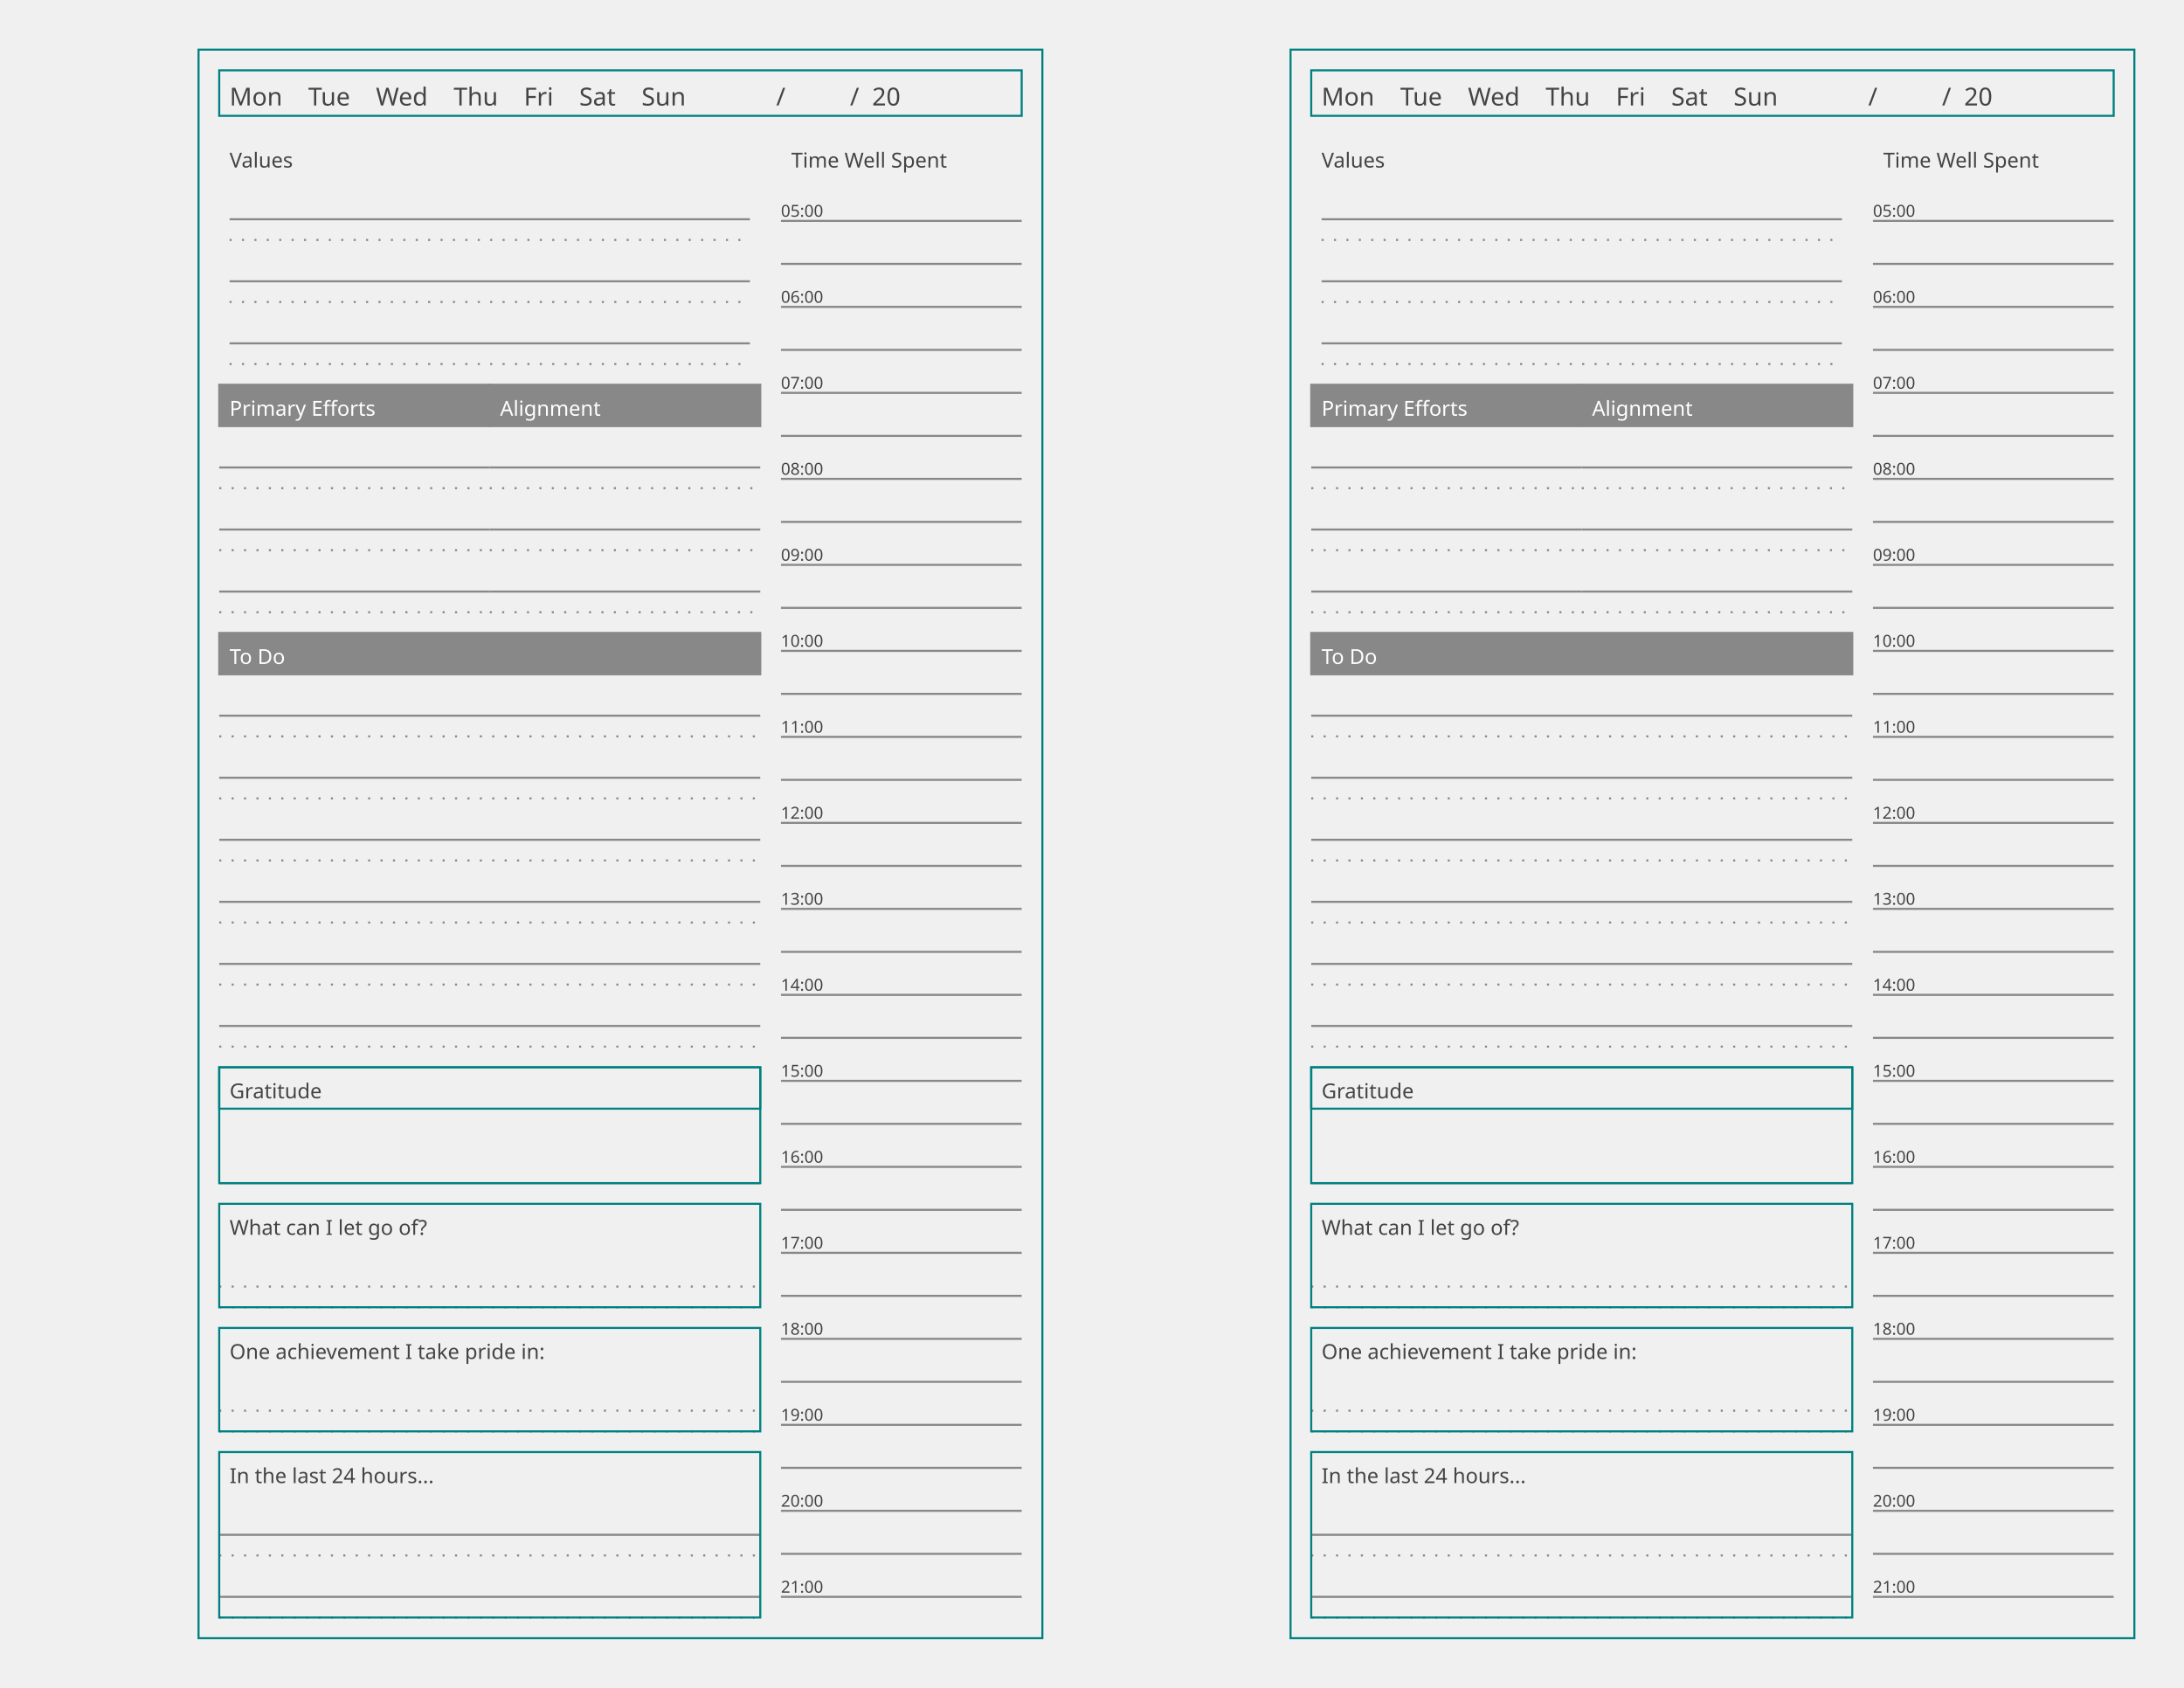
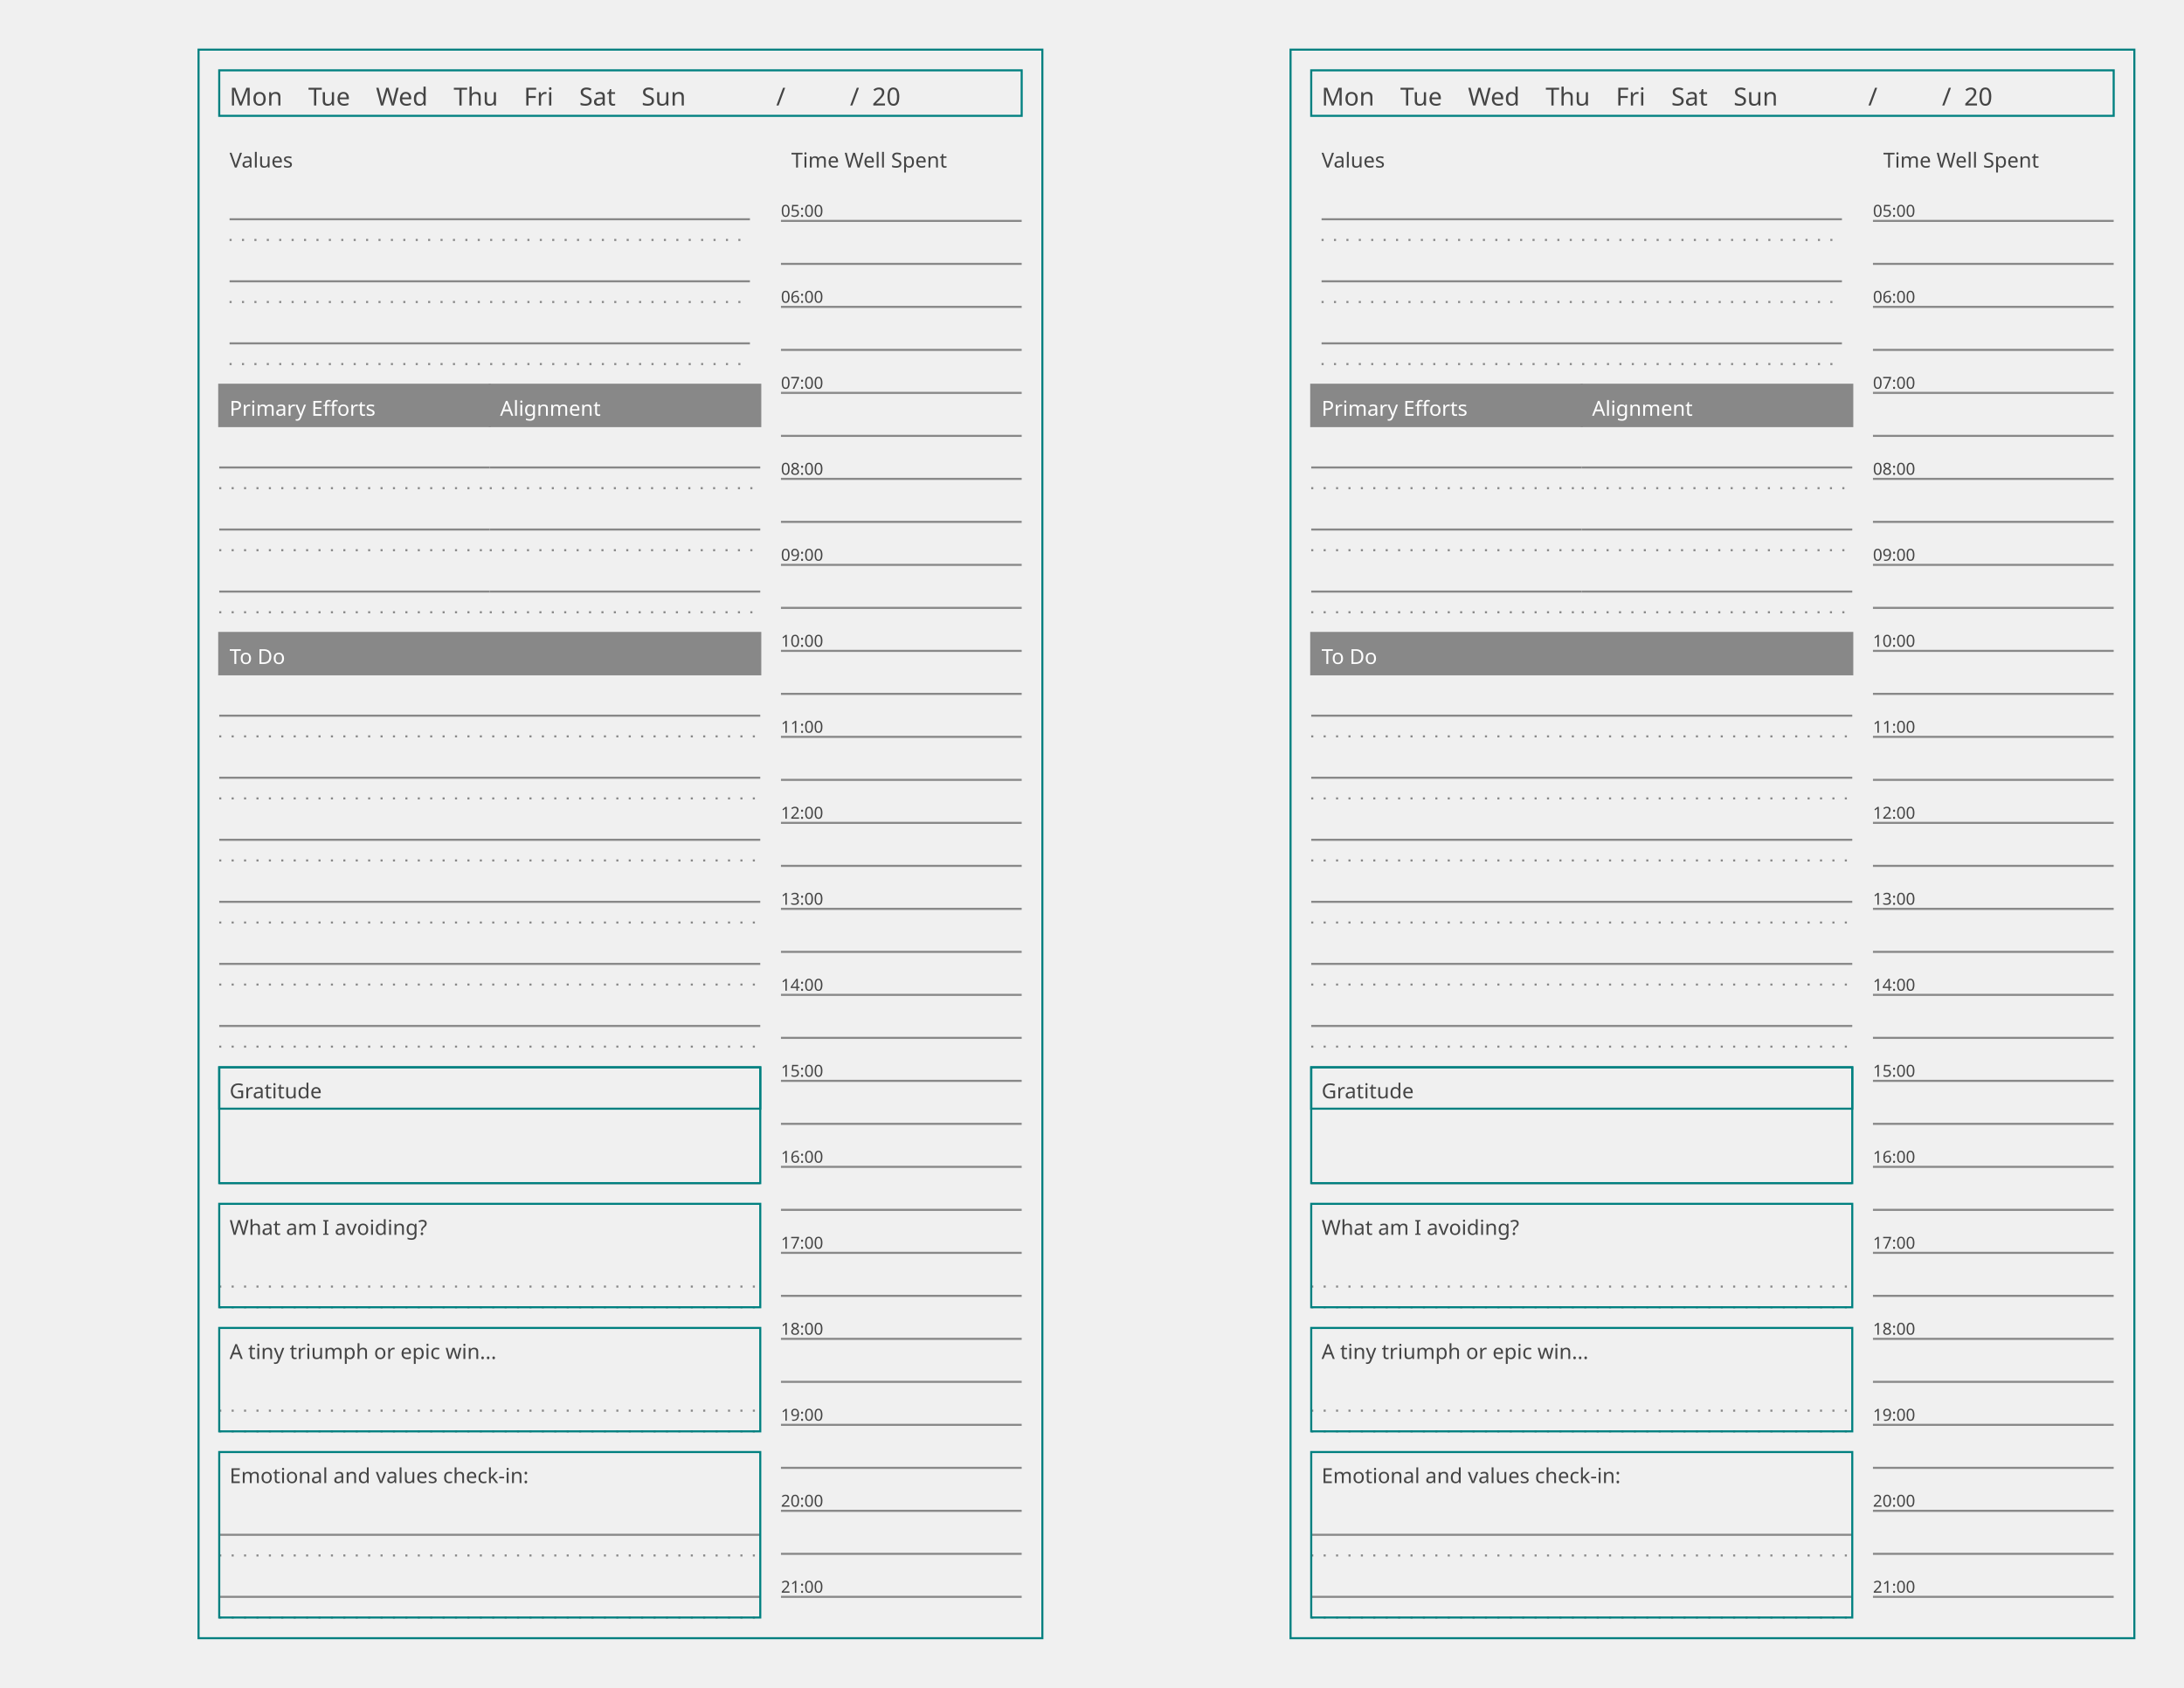
<svg xmlns="http://www.w3.org/2000/svg" baseProfile="tiny" height="8.5in" version="1.2" width="11in">
  <defs />
  <g transform="translate(96, 24.0)">
    <rect fill="none" height="768.0" stroke="#008080" width="408.0" x="0" y="0" />
    <g transform="translate(10, 10)">
      <rect fill="none" height="22" stroke="#008080" stroke-width="1" width="388.0" x="0" y="0" />
      <text alignment-baseline="text-after-edge" fill="#444444" font-family="Trebuchet MS" font-size="12" text-anchor="start" transform="translate(5,17)">Mon    Tue    Wed    Thu    Fri    Sat    Sun              /          /  20          </text>
    </g>
    <g transform="translate(10, 32)">
      <g transform="translate(0,10)">
        <g>
          <g transform="translate(0,0)">
            <text alignment-baseline="text-after-edge" fill="#444444" font-family="Ubuntu Mono" font-size="10" text-anchor="start" transform="translate(5,15)">Values</text>
          </g>
          <g transform="translate(0,20)">
            <g>
              <line stroke="#888888" stroke-dasharray="1,5" stroke-width="1" transform="translate(5,30.0)" x1="0" x2="251.6" y1="0" y2="0" />
              <line stroke="#888888" stroke-dasharray="1,5" stroke-width="1" transform="translate(5,60.0)" x1="0" x2="251.6" y1="0" y2="0" />
              <line stroke="#888888" stroke-dasharray="1,5" stroke-width="1" transform="translate(5,90.0)" x1="0" x2="251.6" y1="0" y2="0" />
            </g>
            <g>
              <line stroke="#888888" stroke-dasharray="1,0" stroke-width="1" transform="translate(5,20.0)" x1="0" x2="251.6" y1="0" y2="0" />
              <line stroke="#888888" stroke-dasharray="1,0" stroke-width="1" transform="translate(5,50.0)" x1="0" x2="251.6" y1="0" y2="0" />
              <line stroke="#888888" stroke-dasharray="1,0" stroke-width="1" transform="translate(5,80.0)" x1="0" x2="251.6" y1="0" y2="0" />
            </g>
          </g>
        </g>
      </g>
      <g transform="translate(0,130)">
        <g>
          <g transform="translate(0,0)">
            <g>
              <g transform="translate(0,0)">
                <rect fill="#888888" height="20" stroke="#888888" stroke-width="1" width="130.8" x="0" y="0" />
                <text alignment-baseline="text-after-edge" fill="#ffffff" font-family="Trebuchet MS" font-size="10" text-anchor="start" transform="translate(5,15)">Primary Efforts</text>
              </g>
              <g transform="translate(0,20)">
                <g>
                  <line stroke="#888888" stroke-dasharray="1,5" stroke-width="1" transform="translate(0,30.0)" x1="0" x2="130.8" y1="0" y2="0" />
                  <line stroke="#888888" stroke-dasharray="1,5" stroke-width="1" transform="translate(0,60.0)" x1="0" x2="130.8" y1="0" y2="0" />
                  <line stroke="#888888" stroke-dasharray="1,5" stroke-width="1" transform="translate(0,90.0)" x1="0" x2="130.8" y1="0" y2="0" />
                </g>
                <g>
                  <line stroke="#888888" stroke-dasharray="1,0" stroke-width="1" transform="translate(0,20.0)" x1="0" x2="130.8" y1="0" y2="0" />
                  <line stroke="#888888" stroke-dasharray="1,0" stroke-width="1" transform="translate(0,50.0)" x1="0" x2="130.8" y1="0" y2="0" />
                  <line stroke="#888888" stroke-dasharray="1,0" stroke-width="1" transform="translate(0,80.0)" x1="0" x2="130.8" y1="0" y2="0" />
                </g>
              </g>
            </g>
          </g>
          <g transform="translate(130.8,0)">
            <g>
              <g transform="translate(0,0)">
                <rect fill="#888888" height="20" stroke="#888888" stroke-width="1" width="130.8" x="0" y="0" />
                <text alignment-baseline="text-after-edge" fill="#ffffff" font-family="Trebuchet MS" font-size="10" text-anchor="start" transform="translate(5,15)">Alignment</text>
              </g>
              <g transform="translate(0,20)">
                <g>
                  <line stroke="#888888" stroke-dasharray="1,5" stroke-width="1" transform="translate(0,30.0)" x1="0" x2="130.8" y1="0" y2="0" />
                  <line stroke="#888888" stroke-dasharray="1,5" stroke-width="1" transform="translate(0,60.0)" x1="0" x2="130.8" y1="0" y2="0" />
                  <line stroke="#888888" stroke-dasharray="1,5" stroke-width="1" transform="translate(0,90.0)" x1="0" x2="130.8" y1="0" y2="0" />
                </g>
                <g>
                  <line stroke="#888888" stroke-dasharray="1,0" stroke-width="1" transform="translate(0,20.0)" x1="0" x2="130.8" y1="0" y2="0" />
                  <line stroke="#888888" stroke-dasharray="1,0" stroke-width="1" transform="translate(0,50.0)" x1="0" x2="130.8" y1="0" y2="0" />
                  <line stroke="#888888" stroke-dasharray="1,0" stroke-width="1" transform="translate(0,80.0)" x1="0" x2="130.8" y1="0" y2="0" />
                </g>
              </g>
            </g>
          </g>
        </g>
      </g>
      <g transform="translate(0,250)">
        <g>
          <g transform="translate(0,0)">
            <rect fill="#888888" height="20" stroke="#888888" stroke-width="1" width="261.6" x="0" y="0" />
            <text alignment-baseline="text-after-edge" fill="#ffffff" font-family="Ubuntu Mono" font-size="10" text-anchor="start" transform="translate(5,15)">To Do</text>
          </g>
          <g transform="translate(0,20)">
            <g>
              <line stroke="#888888" stroke-dasharray="1,5" stroke-width="1" transform="translate(0,30.0)" x1="0" x2="261.6" y1="0" y2="0" />
              <line stroke="#888888" stroke-dasharray="1,5" stroke-width="1" transform="translate(0,60.0)" x1="0" x2="261.6" y1="0" y2="0" />
              <line stroke="#888888" stroke-dasharray="1,5" stroke-width="1" transform="translate(0,90.0)" x1="0" x2="261.6" y1="0" y2="0" />
              <line stroke="#888888" stroke-dasharray="1,5" stroke-width="1" transform="translate(0,120.0)" x1="0" x2="261.6" y1="0" y2="0" />
              <line stroke="#888888" stroke-dasharray="1,5" stroke-width="1" transform="translate(0,150.0)" x1="0" x2="261.6" y1="0" y2="0" />
              <line stroke="#888888" stroke-dasharray="1,5" stroke-width="1" transform="translate(0,180.0)" x1="0" x2="261.6" y1="0" y2="0" />
            </g>
            <g>
              <line stroke="#888888" stroke-dasharray="1,0" stroke-width="1" transform="translate(0,20.0)" x1="0" x2="261.6" y1="0" y2="0" />
              <line stroke="#888888" stroke-dasharray="1,0" stroke-width="1" transform="translate(0,50.0)" x1="0" x2="261.6" y1="0" y2="0" />
              <line stroke="#888888" stroke-dasharray="1,0" stroke-width="1" transform="translate(0,80.0)" x1="0" x2="261.6" y1="0" y2="0" />
              <line stroke="#888888" stroke-dasharray="1,0" stroke-width="1" transform="translate(0,110.0)" x1="0" x2="261.6" y1="0" y2="0" />
              <line stroke="#888888" stroke-dasharray="1,0" stroke-width="1" transform="translate(0,140.0)" x1="0" x2="261.6" y1="0" y2="0" />
              <line stroke="#888888" stroke-dasharray="1,0" stroke-width="1" transform="translate(0,170.0)" x1="0" x2="261.6" y1="0" y2="0" />
            </g>
          </g>
        </g>
      </g>
      <g transform="translate(0,460)">
        <g>
          <g transform="translate(0,0)">
            <rect fill="none" height="20" stroke="#008080" stroke-width="1" width="261.6" x="0" y="0" />
            <text alignment-baseline="text-after-edge" fill="#444444" font-family="Trebuchet MS" font-size="10" text-anchor="start" transform="translate(5,15)">Gratitude</text>
          </g>
          <g transform="translate(0,20)">
            <line stroke="#888888" stroke-dasharray="1,0" stroke-width="1" transform="translate(0,36.0)" x1="0" x2="261.6" y1="0" y2="0" />
          </g>
        </g>
        <rect fill="none" height="56.0" stroke="#008080" stroke-width="1" width="261.6" x="0" y="0" />
      </g>
      <g transform="translate(0,526.0)">
        <g>
          <g transform="translate(0,0)">
-             <text alignment-baseline="text-after-edge" fill="#444444" font-family="Ubuntu Mono" font-size="10" text-anchor="start" transform="translate(5,15)">What can I let go of?</text>
+             <text alignment-baseline="text-after-edge" fill="#444444" font-family="Ubuntu Mono" font-size="10" text-anchor="start" transform="translate(5,15)">What am I avoiding?</text>
          </g>
          <g transform="translate(0,20)">
            <g>
              <line stroke="#888888" stroke-dasharray="1,5" stroke-width="1" transform="translate(0,30.0)" x1="0" x2="261.6" y1="0" y2="0" />
            </g>
            <g>
              <line stroke="#888888" stroke-dasharray="1,5" stroke-width="1" transform="translate(0,20.0)" x1="0" x2="261.6" y1="0" y2="0" />
            </g>
          </g>
        </g>
        <rect fill="none" height="50" stroke="#008080" stroke-width="1" width="261.6" x="0" y="0" />
      </g>
      <g transform="translate(0,586.0)">
        <g>
          <g transform="translate(0,0)">
-             <text alignment-baseline="text-after-edge" fill="#444444" font-family="Ubuntu Mono" font-size="10" text-anchor="start" transform="translate(5,15)">One achievement I take pride in:</text>
+             <text alignment-baseline="text-after-edge" fill="#444444" font-family="Ubuntu Mono" font-size="10" text-anchor="start" transform="translate(5,15)">A tiny triumph or epic win...</text>
          </g>
          <g transform="translate(0,20)">
            <g>
              <line stroke="#888888" stroke-dasharray="1,5" stroke-width="1" transform="translate(0,30.0)" x1="0" x2="261.6" y1="0" y2="0" />
            </g>
            <g>
              <line stroke="#888888" stroke-dasharray="1,5" stroke-width="1" transform="translate(0,20.0)" x1="0" x2="261.6" y1="0" y2="0" />
            </g>
          </g>
        </g>
        <rect fill="none" height="50" stroke="#008080" stroke-width="1" width="261.6" x="0" y="0" />
      </g>
      <g transform="translate(0,646.0)">
        <g>
          <g transform="translate(0,0)">
-             <text alignment-baseline="text-after-edge" fill="#444444" font-family="Ubuntu Mono" font-size="10" text-anchor="start" transform="translate(5,15)">In the last 24 hours...</text>
+             <text alignment-baseline="text-after-edge" fill="#444444" font-family="Ubuntu Mono" font-size="10" text-anchor="start" transform="translate(5,15)">Emotional and values check-in:</text>
          </g>
          <g transform="translate(0,20)">
            <g>
              <line stroke="#888888" stroke-dasharray="1,5" stroke-width="1" transform="translate(0,30.0)" x1="0" x2="261.6" y1="0" y2="0" />
              <line stroke="#888888" stroke-dasharray="1,5" stroke-width="1" transform="translate(0,60.0)" x1="0" x2="261.6" y1="0" y2="0" />
            </g>
            <g>
              <line stroke="#888888" stroke-dasharray="1,0" stroke-width="1" transform="translate(0,20.0)" x1="0" x2="261.6" y1="0" y2="0" />
              <line stroke="#888888" stroke-dasharray="1,0" stroke-width="1" transform="translate(0,50.0)" x1="0" x2="261.6" y1="0" y2="0" />
            </g>
          </g>
        </g>
        <rect fill="none" height="80" stroke="#008080" stroke-width="1" width="261.6" x="0" y="0" />
      </g>
    </g>
    <g transform="translate(281.6,32)">
      <g>
        <rect fill="none" height="20" stroke="none" width="116.4" x="0" y="10" />
        <text alignment-baseline="text-after-edge" fill="#444444" font-family="Ubuntu Mono" font-size="10" text-anchor="start" x="5" y="25">Time Well Spent</text>
      </g>
      <g>
        <text alignment-baseline="text-after-edge" fill="#444444" font-family="Ubuntu Mono" font-size="8" text-anchor="start" x="0" y="48.788">05:00</text>
        <line stroke="#888888" x1="0" x2="116.4" y1="50.788" y2="50.788" />
        <line stroke="#888888" x1="0" x2="116.4" y1="71.576" y2="71.576" />
        <text alignment-baseline="text-after-edge" fill="#444444" font-family="Ubuntu Mono" font-size="8" text-anchor="start" x="0" y="90.364">06:00</text>
        <line stroke="#888888" x1="0" x2="116.4" y1="92.364" y2="92.364" />
        <line stroke="#888888" x1="0" x2="116.4" y1="113.152" y2="113.152" />
        <text alignment-baseline="text-after-edge" fill="#444444" font-family="Ubuntu Mono" font-size="8" text-anchor="start" x="0" y="131.939">07:00</text>
        <line stroke="#888888" x1="0" x2="116.4" y1="133.939" y2="133.939" />
        <line stroke="#888888" x1="0" x2="116.4" y1="154.727" y2="154.727" />
        <text alignment-baseline="text-after-edge" fill="#444444" font-family="Ubuntu Mono" font-size="8" text-anchor="start" x="0" y="173.515">08:00</text>
        <line stroke="#888888" x1="0" x2="116.4" y1="175.515" y2="175.515" />
        <line stroke="#888888" x1="0" x2="116.4" y1="196.303" y2="196.303" />
        <text alignment-baseline="text-after-edge" fill="#444444" font-family="Ubuntu Mono" font-size="8" text-anchor="start" x="0" y="215.091">09:00</text>
        <line stroke="#888888" x1="0" x2="116.4" y1="217.091" y2="217.091" />
        <line stroke="#888888" x1="0" x2="116.4" y1="237.879" y2="237.879" />
        <text alignment-baseline="text-after-edge" fill="#444444" font-family="Ubuntu Mono" font-size="8" text-anchor="start" x="0" y="256.667">10:00</text>
        <line stroke="#888888" x1="0" x2="116.4" y1="258.667" y2="258.667" />
        <line stroke="#888888" x1="0" x2="116.4" y1="279.455" y2="279.455" />
        <text alignment-baseline="text-after-edge" fill="#444444" font-family="Ubuntu Mono" font-size="8" text-anchor="start" x="0" y="298.242">11:00</text>
        <line stroke="#888888" x1="0" x2="116.4" y1="300.242" y2="300.242" />
        <line stroke="#888888" x1="0" x2="116.4" y1="321.03" y2="321.03" />
        <text alignment-baseline="text-after-edge" fill="#444444" font-family="Ubuntu Mono" font-size="8" text-anchor="start" x="0" y="339.818">12:00</text>
        <line stroke="#888888" x1="0" x2="116.4" y1="341.818" y2="341.818" />
        <line stroke="#888888" x1="0" x2="116.4" y1="362.606" y2="362.606" />
        <text alignment-baseline="text-after-edge" fill="#444444" font-family="Ubuntu Mono" font-size="8" text-anchor="start" x="0" y="381.394">13:00</text>
        <line stroke="#888888" x1="0" x2="116.4" y1="383.394" y2="383.394" />
        <line stroke="#888888" x1="0" x2="116.4" y1="404.182" y2="404.182" />
        <text alignment-baseline="text-after-edge" fill="#444444" font-family="Ubuntu Mono" font-size="8" text-anchor="start" x="0" y="422.97">14:00</text>
        <line stroke="#888888" x1="0" x2="116.4" y1="424.97" y2="424.97" />
        <line stroke="#888888" x1="0" x2="116.4" y1="445.758" y2="445.758" />
        <text alignment-baseline="text-after-edge" fill="#444444" font-family="Ubuntu Mono" font-size="8" text-anchor="start" x="0" y="464.545">15:00</text>
        <line stroke="#888888" x1="0" x2="116.4" y1="466.545" y2="466.545" />
        <line stroke="#888888" x1="0" x2="116.4" y1="487.333" y2="487.333" />
        <text alignment-baseline="text-after-edge" fill="#444444" font-family="Ubuntu Mono" font-size="8" text-anchor="start" x="0" y="506.121">16:00</text>
        <line stroke="#888888" x1="0" x2="116.4" y1="508.121" y2="508.121" />
        <line stroke="#888888" x1="0" x2="116.4" y1="528.909" y2="528.909" />
        <text alignment-baseline="text-after-edge" fill="#444444" font-family="Ubuntu Mono" font-size="8" text-anchor="start" x="0" y="547.697">17:00</text>
        <line stroke="#888888" x1="0" x2="116.4" y1="549.697" y2="549.697" />
        <line stroke="#888888" x1="0" x2="116.4" y1="570.485" y2="570.485" />
        <text alignment-baseline="text-after-edge" fill="#444444" font-family="Ubuntu Mono" font-size="8" text-anchor="start" x="0" y="589.273">18:00</text>
        <line stroke="#888888" x1="0" x2="116.4" y1="591.273" y2="591.273" />
        <line stroke="#888888" x1="0" x2="116.4" y1="612.061" y2="612.061" />
        <text alignment-baseline="text-after-edge" fill="#444444" font-family="Ubuntu Mono" font-size="8" text-anchor="start" x="0" y="630.848">19:00</text>
        <line stroke="#888888" x1="0" x2="116.4" y1="632.848" y2="632.848" />
        <line stroke="#888888" x1="0" x2="116.4" y1="653.636" y2="653.636" />
        <text alignment-baseline="text-after-edge" fill="#444444" font-family="Ubuntu Mono" font-size="8" text-anchor="start" x="0" y="672.424">20:00</text>
        <line stroke="#888888" x1="0" x2="116.4" y1="674.424" y2="674.424" />
        <line stroke="#888888" x1="0" x2="116.4" y1="695.212" y2="695.212" />
        <text alignment-baseline="text-after-edge" fill="#444444" font-family="Ubuntu Mono" font-size="8" text-anchor="start" x="0" y="714.0">21:00</text>
        <line stroke="#888888" x1="0" x2="116.4" y1="716.0" y2="716.0" />
      </g>
    </g>
  </g>
  <g transform="translate(624.0, 24.0)">
    <rect fill="none" height="768.0" stroke="#008080" width="408.0" x="0" y="0" />
    <g transform="translate(10, 10)">
      <rect fill="none" height="22" stroke="#008080" stroke-width="1" width="388.0" x="0" y="0" />
      <text alignment-baseline="text-after-edge" fill="#444444" font-family="Trebuchet MS" font-size="12" text-anchor="start" transform="translate(5,17)">Mon    Tue    Wed    Thu    Fri    Sat    Sun              /          /  20          </text>
    </g>
    <g transform="translate(10, 32)">
      <g transform="translate(0,10)">
        <g>
          <g transform="translate(0,0)">
            <text alignment-baseline="text-after-edge" fill="#444444" font-family="Ubuntu Mono" font-size="10" text-anchor="start" transform="translate(5,15)">Values</text>
          </g>
          <g transform="translate(0,20)">
            <g>
              <line stroke="#888888" stroke-dasharray="1,5" stroke-width="1" transform="translate(5,30.0)" x1="0" x2="251.6" y1="0" y2="0" />
              <line stroke="#888888" stroke-dasharray="1,5" stroke-width="1" transform="translate(5,60.0)" x1="0" x2="251.6" y1="0" y2="0" />
              <line stroke="#888888" stroke-dasharray="1,5" stroke-width="1" transform="translate(5,90.0)" x1="0" x2="251.6" y1="0" y2="0" />
            </g>
            <g>
              <line stroke="#888888" stroke-dasharray="1,0" stroke-width="1" transform="translate(5,20.0)" x1="0" x2="251.6" y1="0" y2="0" />
              <line stroke="#888888" stroke-dasharray="1,0" stroke-width="1" transform="translate(5,50.0)" x1="0" x2="251.6" y1="0" y2="0" />
              <line stroke="#888888" stroke-dasharray="1,0" stroke-width="1" transform="translate(5,80.0)" x1="0" x2="251.6" y1="0" y2="0" />
            </g>
          </g>
        </g>
      </g>
      <g transform="translate(0,130)">
        <g>
          <g transform="translate(0,0)">
            <g>
              <g transform="translate(0,0)">
                <rect fill="#888888" height="20" stroke="#888888" stroke-width="1" width="130.8" x="0" y="0" />
                <text alignment-baseline="text-after-edge" fill="#ffffff" font-family="Trebuchet MS" font-size="10" text-anchor="start" transform="translate(5,15)">Primary Efforts</text>
              </g>
              <g transform="translate(0,20)">
                <g>
                  <line stroke="#888888" stroke-dasharray="1,5" stroke-width="1" transform="translate(0,30.0)" x1="0" x2="130.8" y1="0" y2="0" />
                  <line stroke="#888888" stroke-dasharray="1,5" stroke-width="1" transform="translate(0,60.0)" x1="0" x2="130.8" y1="0" y2="0" />
                  <line stroke="#888888" stroke-dasharray="1,5" stroke-width="1" transform="translate(0,90.0)" x1="0" x2="130.8" y1="0" y2="0" />
                </g>
                <g>
                  <line stroke="#888888" stroke-dasharray="1,0" stroke-width="1" transform="translate(0,20.0)" x1="0" x2="130.8" y1="0" y2="0" />
                  <line stroke="#888888" stroke-dasharray="1,0" stroke-width="1" transform="translate(0,50.0)" x1="0" x2="130.8" y1="0" y2="0" />
                  <line stroke="#888888" stroke-dasharray="1,0" stroke-width="1" transform="translate(0,80.0)" x1="0" x2="130.8" y1="0" y2="0" />
                </g>
              </g>
            </g>
          </g>
          <g transform="translate(130.8,0)">
            <g>
              <g transform="translate(0,0)">
                <rect fill="#888888" height="20" stroke="#888888" stroke-width="1" width="130.8" x="0" y="0" />
                <text alignment-baseline="text-after-edge" fill="#ffffff" font-family="Trebuchet MS" font-size="10" text-anchor="start" transform="translate(5,15)">Alignment</text>
              </g>
              <g transform="translate(0,20)">
                <g>
                  <line stroke="#888888" stroke-dasharray="1,5" stroke-width="1" transform="translate(0,30.0)" x1="0" x2="130.8" y1="0" y2="0" />
                  <line stroke="#888888" stroke-dasharray="1,5" stroke-width="1" transform="translate(0,60.0)" x1="0" x2="130.8" y1="0" y2="0" />
                  <line stroke="#888888" stroke-dasharray="1,5" stroke-width="1" transform="translate(0,90.0)" x1="0" x2="130.8" y1="0" y2="0" />
                </g>
                <g>
                  <line stroke="#888888" stroke-dasharray="1,0" stroke-width="1" transform="translate(0,20.0)" x1="0" x2="130.8" y1="0" y2="0" />
                  <line stroke="#888888" stroke-dasharray="1,0" stroke-width="1" transform="translate(0,50.0)" x1="0" x2="130.8" y1="0" y2="0" />
                  <line stroke="#888888" stroke-dasharray="1,0" stroke-width="1" transform="translate(0,80.0)" x1="0" x2="130.8" y1="0" y2="0" />
                </g>
              </g>
            </g>
          </g>
        </g>
      </g>
      <g transform="translate(0,250)">
        <g>
          <g transform="translate(0,0)">
            <rect fill="#888888" height="20" stroke="#888888" stroke-width="1" width="261.6" x="0" y="0" />
            <text alignment-baseline="text-after-edge" fill="#ffffff" font-family="Ubuntu Mono" font-size="10" text-anchor="start" transform="translate(5,15)">To Do</text>
          </g>
          <g transform="translate(0,20)">
            <g>
              <line stroke="#888888" stroke-dasharray="1,5" stroke-width="1" transform="translate(0,30.0)" x1="0" x2="261.6" y1="0" y2="0" />
              <line stroke="#888888" stroke-dasharray="1,5" stroke-width="1" transform="translate(0,60.0)" x1="0" x2="261.6" y1="0" y2="0" />
              <line stroke="#888888" stroke-dasharray="1,5" stroke-width="1" transform="translate(0,90.0)" x1="0" x2="261.6" y1="0" y2="0" />
              <line stroke="#888888" stroke-dasharray="1,5" stroke-width="1" transform="translate(0,120.0)" x1="0" x2="261.6" y1="0" y2="0" />
              <line stroke="#888888" stroke-dasharray="1,5" stroke-width="1" transform="translate(0,150.0)" x1="0" x2="261.6" y1="0" y2="0" />
              <line stroke="#888888" stroke-dasharray="1,5" stroke-width="1" transform="translate(0,180.0)" x1="0" x2="261.6" y1="0" y2="0" />
            </g>
            <g>
              <line stroke="#888888" stroke-dasharray="1,0" stroke-width="1" transform="translate(0,20.0)" x1="0" x2="261.6" y1="0" y2="0" />
              <line stroke="#888888" stroke-dasharray="1,0" stroke-width="1" transform="translate(0,50.0)" x1="0" x2="261.6" y1="0" y2="0" />
              <line stroke="#888888" stroke-dasharray="1,0" stroke-width="1" transform="translate(0,80.0)" x1="0" x2="261.6" y1="0" y2="0" />
              <line stroke="#888888" stroke-dasharray="1,0" stroke-width="1" transform="translate(0,110.0)" x1="0" x2="261.6" y1="0" y2="0" />
              <line stroke="#888888" stroke-dasharray="1,0" stroke-width="1" transform="translate(0,140.0)" x1="0" x2="261.6" y1="0" y2="0" />
              <line stroke="#888888" stroke-dasharray="1,0" stroke-width="1" transform="translate(0,170.0)" x1="0" x2="261.6" y1="0" y2="0" />
            </g>
          </g>
        </g>
      </g>
      <g transform="translate(0,460)">
        <g>
          <g transform="translate(0,0)">
            <rect fill="none" height="20" stroke="#008080" stroke-width="1" width="261.6" x="0" y="0" />
            <text alignment-baseline="text-after-edge" fill="#444444" font-family="Trebuchet MS" font-size="10" text-anchor="start" transform="translate(5,15)">Gratitude</text>
          </g>
          <g transform="translate(0,20)">
            <line stroke="#888888" stroke-dasharray="1,0" stroke-width="1" transform="translate(0,36.0)" x1="0" x2="261.6" y1="0" y2="0" />
          </g>
        </g>
        <rect fill="none" height="56.0" stroke="#008080" stroke-width="1" width="261.6" x="0" y="0" />
      </g>
      <g transform="translate(0,526.0)">
        <g>
          <g transform="translate(0,0)">
-             <text alignment-baseline="text-after-edge" fill="#444444" font-family="Ubuntu Mono" font-size="10" text-anchor="start" transform="translate(5,15)">What can I let go of?</text>
+             <text alignment-baseline="text-after-edge" fill="#444444" font-family="Ubuntu Mono" font-size="10" text-anchor="start" transform="translate(5,15)">What am I avoiding?</text>
          </g>
          <g transform="translate(0,20)">
            <g>
              <line stroke="#888888" stroke-dasharray="1,5" stroke-width="1" transform="translate(0,30.0)" x1="0" x2="261.6" y1="0" y2="0" />
            </g>
            <g>
              <line stroke="#888888" stroke-dasharray="1,5" stroke-width="1" transform="translate(0,20.0)" x1="0" x2="261.6" y1="0" y2="0" />
            </g>
          </g>
        </g>
        <rect fill="none" height="50" stroke="#008080" stroke-width="1" width="261.6" x="0" y="0" />
      </g>
      <g transform="translate(0,586.0)">
        <g>
          <g transform="translate(0,0)">
-             <text alignment-baseline="text-after-edge" fill="#444444" font-family="Ubuntu Mono" font-size="10" text-anchor="start" transform="translate(5,15)">One achievement I take pride in:</text>
+             <text alignment-baseline="text-after-edge" fill="#444444" font-family="Ubuntu Mono" font-size="10" text-anchor="start" transform="translate(5,15)">A tiny triumph or epic win...</text>
          </g>
          <g transform="translate(0,20)">
            <g>
              <line stroke="#888888" stroke-dasharray="1,5" stroke-width="1" transform="translate(0,30.0)" x1="0" x2="261.6" y1="0" y2="0" />
            </g>
            <g>
              <line stroke="#888888" stroke-dasharray="1,5" stroke-width="1" transform="translate(0,20.0)" x1="0" x2="261.6" y1="0" y2="0" />
            </g>
          </g>
        </g>
        <rect fill="none" height="50" stroke="#008080" stroke-width="1" width="261.6" x="0" y="0" />
      </g>
      <g transform="translate(0,646.0)">
        <g>
          <g transform="translate(0,0)">
-             <text alignment-baseline="text-after-edge" fill="#444444" font-family="Ubuntu Mono" font-size="10" text-anchor="start" transform="translate(5,15)">In the last 24 hours...</text>
+             <text alignment-baseline="text-after-edge" fill="#444444" font-family="Ubuntu Mono" font-size="10" text-anchor="start" transform="translate(5,15)">Emotional and values check-in:</text>
          </g>
          <g transform="translate(0,20)">
            <g>
              <line stroke="#888888" stroke-dasharray="1,5" stroke-width="1" transform="translate(0,30.0)" x1="0" x2="261.6" y1="0" y2="0" />
              <line stroke="#888888" stroke-dasharray="1,5" stroke-width="1" transform="translate(0,60.0)" x1="0" x2="261.6" y1="0" y2="0" />
            </g>
            <g>
              <line stroke="#888888" stroke-dasharray="1,0" stroke-width="1" transform="translate(0,20.0)" x1="0" x2="261.6" y1="0" y2="0" />
              <line stroke="#888888" stroke-dasharray="1,0" stroke-width="1" transform="translate(0,50.0)" x1="0" x2="261.6" y1="0" y2="0" />
            </g>
          </g>
        </g>
        <rect fill="none" height="80" stroke="#008080" stroke-width="1" width="261.6" x="0" y="0" />
      </g>
    </g>
    <g transform="translate(281.6,32)">
      <g>
        <rect fill="none" height="20" stroke="none" width="116.4" x="0" y="10" />
        <text alignment-baseline="text-after-edge" fill="#444444" font-family="Ubuntu Mono" font-size="10" text-anchor="start" x="5" y="25">Time Well Spent</text>
      </g>
      <g>
        <text alignment-baseline="text-after-edge" fill="#444444" font-family="Ubuntu Mono" font-size="8" text-anchor="start" x="0" y="48.788">05:00</text>
        <line stroke="#888888" x1="0" x2="116.4" y1="50.788" y2="50.788" />
        <line stroke="#888888" x1="0" x2="116.4" y1="71.576" y2="71.576" />
        <text alignment-baseline="text-after-edge" fill="#444444" font-family="Ubuntu Mono" font-size="8" text-anchor="start" x="0" y="90.364">06:00</text>
        <line stroke="#888888" x1="0" x2="116.4" y1="92.364" y2="92.364" />
        <line stroke="#888888" x1="0" x2="116.4" y1="113.152" y2="113.152" />
        <text alignment-baseline="text-after-edge" fill="#444444" font-family="Ubuntu Mono" font-size="8" text-anchor="start" x="0" y="131.939">07:00</text>
        <line stroke="#888888" x1="0" x2="116.4" y1="133.939" y2="133.939" />
        <line stroke="#888888" x1="0" x2="116.4" y1="154.727" y2="154.727" />
        <text alignment-baseline="text-after-edge" fill="#444444" font-family="Ubuntu Mono" font-size="8" text-anchor="start" x="0" y="173.515">08:00</text>
        <line stroke="#888888" x1="0" x2="116.4" y1="175.515" y2="175.515" />
        <line stroke="#888888" x1="0" x2="116.4" y1="196.303" y2="196.303" />
        <text alignment-baseline="text-after-edge" fill="#444444" font-family="Ubuntu Mono" font-size="8" text-anchor="start" x="0" y="215.091">09:00</text>
        <line stroke="#888888" x1="0" x2="116.4" y1="217.091" y2="217.091" />
        <line stroke="#888888" x1="0" x2="116.4" y1="237.879" y2="237.879" />
        <text alignment-baseline="text-after-edge" fill="#444444" font-family="Ubuntu Mono" font-size="8" text-anchor="start" x="0" y="256.667">10:00</text>
        <line stroke="#888888" x1="0" x2="116.4" y1="258.667" y2="258.667" />
        <line stroke="#888888" x1="0" x2="116.4" y1="279.455" y2="279.455" />
        <text alignment-baseline="text-after-edge" fill="#444444" font-family="Ubuntu Mono" font-size="8" text-anchor="start" x="0" y="298.242">11:00</text>
        <line stroke="#888888" x1="0" x2="116.4" y1="300.242" y2="300.242" />
        <line stroke="#888888" x1="0" x2="116.4" y1="321.03" y2="321.03" />
        <text alignment-baseline="text-after-edge" fill="#444444" font-family="Ubuntu Mono" font-size="8" text-anchor="start" x="0" y="339.818">12:00</text>
        <line stroke="#888888" x1="0" x2="116.4" y1="341.818" y2="341.818" />
        <line stroke="#888888" x1="0" x2="116.4" y1="362.606" y2="362.606" />
        <text alignment-baseline="text-after-edge" fill="#444444" font-family="Ubuntu Mono" font-size="8" text-anchor="start" x="0" y="381.394">13:00</text>
        <line stroke="#888888" x1="0" x2="116.4" y1="383.394" y2="383.394" />
        <line stroke="#888888" x1="0" x2="116.4" y1="404.182" y2="404.182" />
        <text alignment-baseline="text-after-edge" fill="#444444" font-family="Ubuntu Mono" font-size="8" text-anchor="start" x="0" y="422.97">14:00</text>
        <line stroke="#888888" x1="0" x2="116.4" y1="424.97" y2="424.97" />
        <line stroke="#888888" x1="0" x2="116.4" y1="445.758" y2="445.758" />
        <text alignment-baseline="text-after-edge" fill="#444444" font-family="Ubuntu Mono" font-size="8" text-anchor="start" x="0" y="464.545">15:00</text>
        <line stroke="#888888" x1="0" x2="116.4" y1="466.545" y2="466.545" />
        <line stroke="#888888" x1="0" x2="116.4" y1="487.333" y2="487.333" />
        <text alignment-baseline="text-after-edge" fill="#444444" font-family="Ubuntu Mono" font-size="8" text-anchor="start" x="0" y="506.121">16:00</text>
        <line stroke="#888888" x1="0" x2="116.4" y1="508.121" y2="508.121" />
        <line stroke="#888888" x1="0" x2="116.4" y1="528.909" y2="528.909" />
        <text alignment-baseline="text-after-edge" fill="#444444" font-family="Ubuntu Mono" font-size="8" text-anchor="start" x="0" y="547.697">17:00</text>
        <line stroke="#888888" x1="0" x2="116.4" y1="549.697" y2="549.697" />
        <line stroke="#888888" x1="0" x2="116.4" y1="570.485" y2="570.485" />
        <text alignment-baseline="text-after-edge" fill="#444444" font-family="Ubuntu Mono" font-size="8" text-anchor="start" x="0" y="589.273">18:00</text>
        <line stroke="#888888" x1="0" x2="116.4" y1="591.273" y2="591.273" />
        <line stroke="#888888" x1="0" x2="116.4" y1="612.061" y2="612.061" />
        <text alignment-baseline="text-after-edge" fill="#444444" font-family="Ubuntu Mono" font-size="8" text-anchor="start" x="0" y="630.848">19:00</text>
        <line stroke="#888888" x1="0" x2="116.4" y1="632.848" y2="632.848" />
        <line stroke="#888888" x1="0" x2="116.4" y1="653.636" y2="653.636" />
        <text alignment-baseline="text-after-edge" fill="#444444" font-family="Ubuntu Mono" font-size="8" text-anchor="start" x="0" y="672.424">20:00</text>
        <line stroke="#888888" x1="0" x2="116.4" y1="674.424" y2="674.424" />
        <line stroke="#888888" x1="0" x2="116.4" y1="695.212" y2="695.212" />
        <text alignment-baseline="text-after-edge" fill="#444444" font-family="Ubuntu Mono" font-size="8" text-anchor="start" x="0" y="714.0">21:00</text>
        <line stroke="#888888" x1="0" x2="116.4" y1="716.0" y2="716.0" />
      </g>
    </g>
  </g>
</svg>
